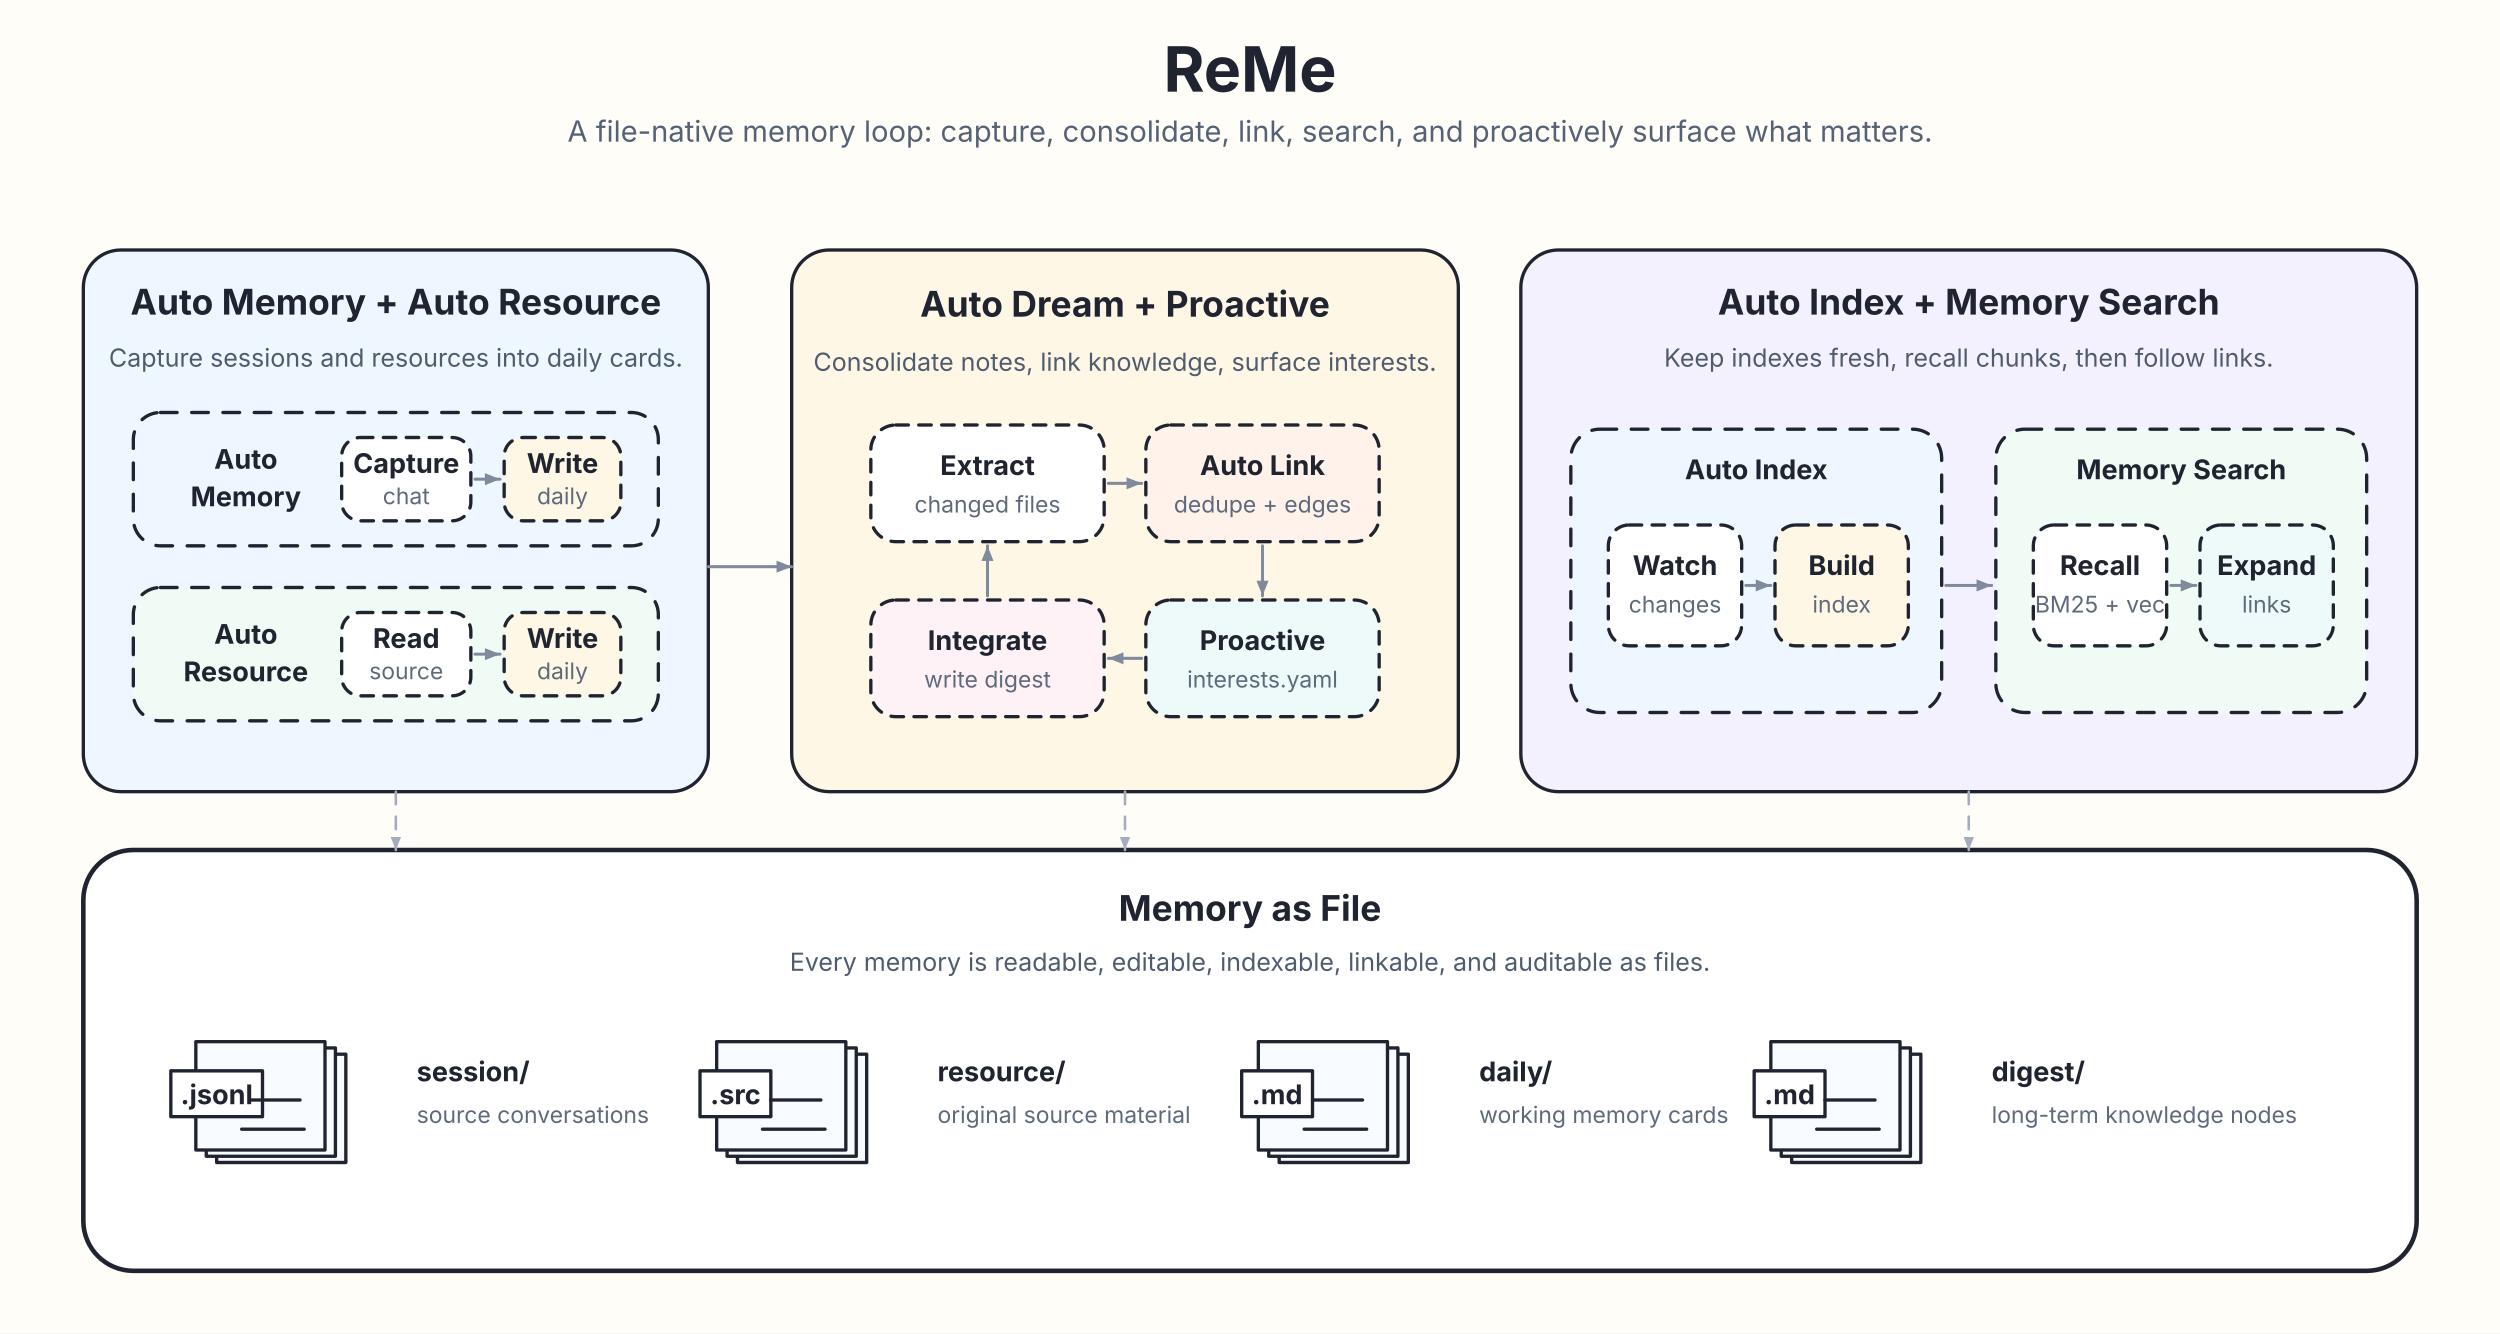
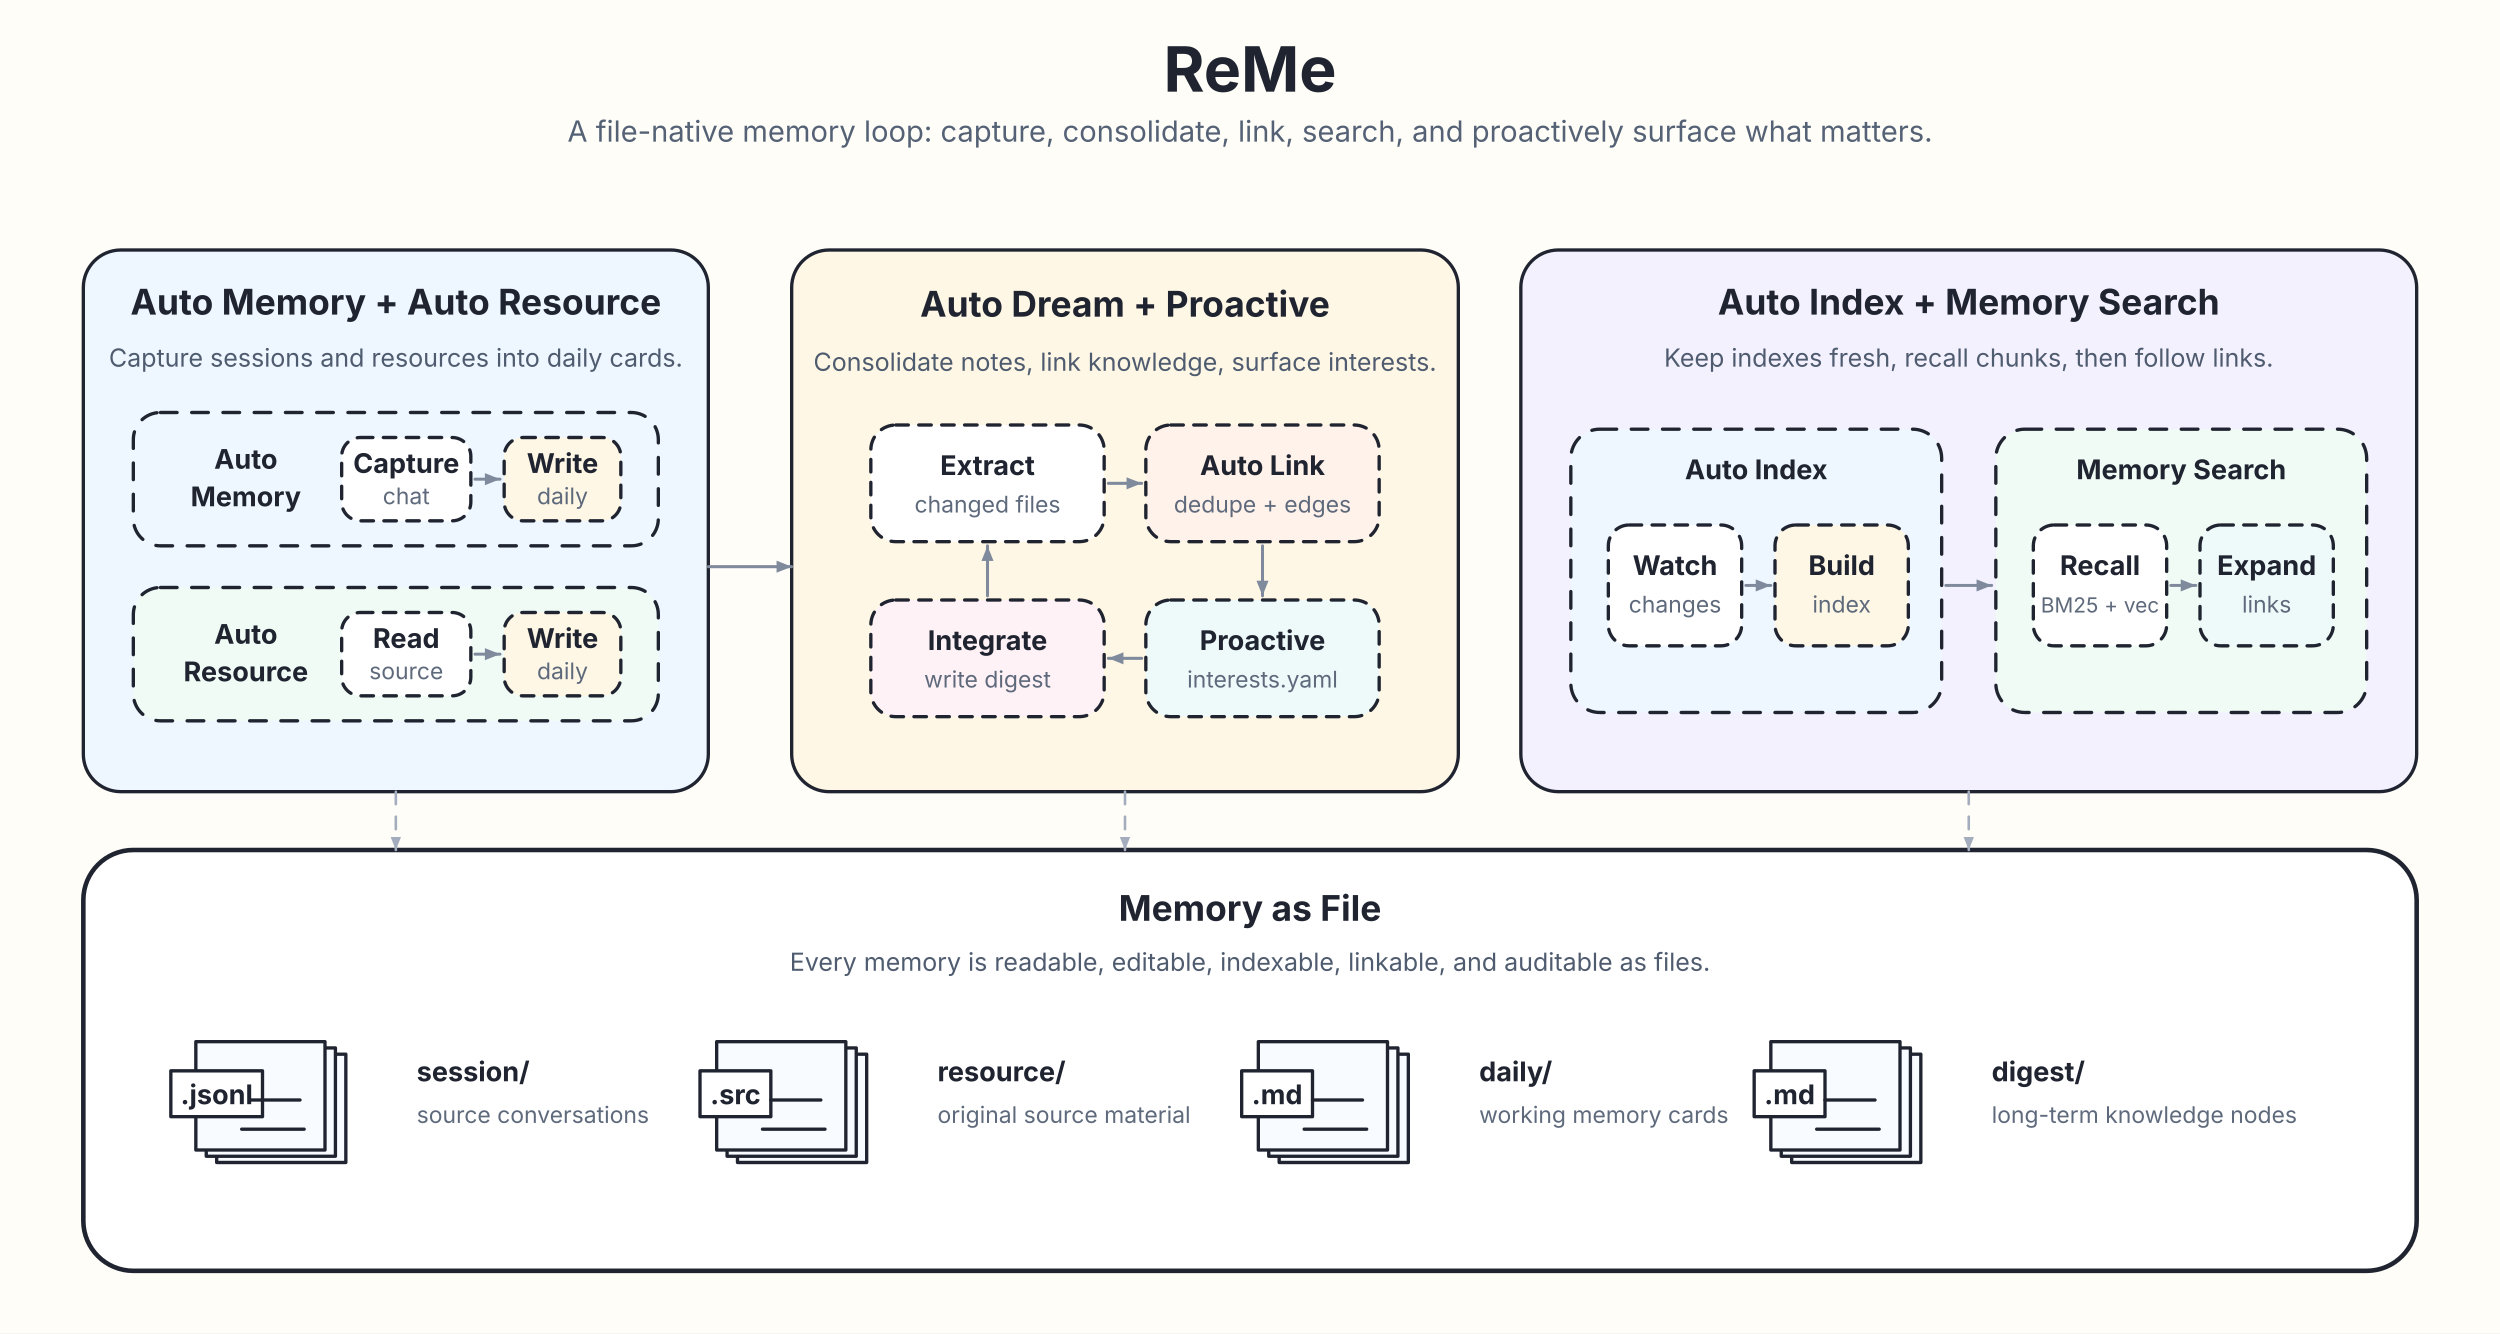
<svg xmlns="http://www.w3.org/2000/svg" width="1200" height="640" viewBox="0 0 1200 640" role="img" aria-labelledby="title desc">
  <defs>
-     <style>
-             .bg { fill: #fffdf8; }
-             .ink { stroke: #1f2430; stroke-width: 2.2; stroke-linecap: round; stroke-linejoin: round; }
-             .thin { stroke-width: 1.6; }
-             .dash { stroke-dasharray: 8 7; }
-             .title { font: 700 30px "Comic Sans MS", "Bradley Hand", -apple-system, BlinkMacSystemFont, "Segoe UI",
-             sans-serif; fill: #1f2430; }
-             .subtitle { font: 14px "Comic Sans MS", "Bradley Hand", -apple-system, BlinkMacSystemFont, "Segoe UI",
-             sans-serif; fill: #556276; }
-             .head { font: 700 17px "Comic Sans MS", "Bradley Hand", -apple-system, BlinkMacSystemFont, "Segoe UI",
-             sans-serif; fill: #1f2430; }
-             .label { font: 700 13px "Comic Sans MS", "Bradley Hand", -apple-system, BlinkMacSystemFont, "Segoe UI",
-             sans-serif; fill: #1f2430; }
-             .text { font: 12px "Comic Sans MS", "Bradley Hand", -apple-system, BlinkMacSystemFont, "Segoe UI",
-             sans-serif; fill: #4f5c6f; }
-             .tiny { font: 11px "Comic Sans MS", "Bradley Hand", -apple-system, BlinkMacSystemFont, "Segoe UI",
-             sans-serif; fill: #5e6a7c; }
-             .box { fill: #ffffff; }
-             .blue { fill: #eef7ff; }
-             .green { fill: #f0fbf5; }
-             .yellow { fill: #fff7e5; }
-             .pink { fill: #fff2f6; }
-             .violet { fill: #f4f1ff; }
-             .mint { fill: #eefafa; }
-             .peach { fill: #fff2ea; }
-             .paper { fill: #f8fbff; }
-             .tab { fill: #ffffff; }
-             .step { stroke-dasharray: 6 5; }
-             .arrow { fill: none; stroke: #7f8b9d; stroke-width: 1.45; stroke-linecap: round; stroke-linejoin: round;
-             marker-end: url(#arrow); }
-             .soft-arrow { fill: none; stroke: #a3adbd; stroke-width: 1.25; stroke-dasharray: 6 6; stroke-linecap: round;
-             stroke-linejoin: round; marker-end: url(#arrow-soft); }
-         </style>
+     <style>.bg { fill: #fffdf8; } .ink { stroke: #1f2430; stroke-width: 2.2; stroke-linecap: round; stroke-linejoin: round; } .thin { stroke-width: 1.6; } .dash { stroke-dasharray: 8 7; } .title { font: 700 30px "Comic Sans MS", "Bradley Hand", -apple-system, BlinkMacSystemFont, "Segoe UI", sans-serif; fill: #1f2430; } .subtitle { font: 14px "Comic Sans MS", "Bradley Hand", -apple-system, BlinkMacSystemFont, "Segoe UI", sans-serif; fill: #556276; } .head { font: 700 17px "Comic Sans MS", "Bradley Hand", -apple-system, BlinkMacSystemFont, "Segoe UI", sans-serif; fill: #1f2430; } .label { font: 700 13px "Comic Sans MS", "Bradley Hand", -apple-system, BlinkMacSystemFont, "Segoe UI", sans-serif; fill: #1f2430; } .text { font: 12px "Comic Sans MS", "Bradley Hand", -apple-system, BlinkMacSystemFont, "Segoe UI", sans-serif; fill: #4f5c6f; } .tiny { font: 11px "Comic Sans MS", "Bradley Hand", -apple-system, BlinkMacSystemFont, "Segoe UI", sans-serif; fill: #5e6a7c; } .box { fill: #ffffff; } .blue { fill: #eef7ff; } .green { fill: #f0fbf5; } .yellow { fill: #fff7e5; } .pink { fill: #fff2f6; } .violet { fill: #f4f1ff; } .mint { fill: #eefafa; } .peach { fill: #fff2ea; } .paper { fill: #f8fbff; } .tab { fill: #ffffff; } .step { stroke-dasharray: 6 5; } .arrow { fill: none; stroke: #7f8b9d; stroke-width: 1.45; stroke-linecap: round; stroke-linejoin: round; marker-end: url(#arrow); } .soft-arrow { fill: none; stroke: #a3adbd; stroke-width: 1.25; stroke-dasharray: 6 6; stroke-linecap: round; stroke-linejoin: round; marker-end: url(#arrow-soft); }</style>
    <marker id="arrow" markerWidth="6" markerHeight="6" refX="5" refY="2" orient="auto" markerUnits="strokeWidth">
      <path d="M0,0 L0,4 L5,2 z" fill="#7f8b9d" />
    </marker>
    <marker id="arrow-soft" markerWidth="6" markerHeight="6" refX="5" refY="2" orient="auto" markerUnits="strokeWidth">
      <path d="M0,0 L0,4 L5,2 z" fill="#a3adbd" />
    </marker>
  </defs>
  <rect class="bg" x="0" y="0" width="1200" height="640" />
  <text class="title" x="600" y="44" text-anchor="middle">ReMe</text>
-   <text class="subtitle" x="600" y="68" text-anchor="middle">A file-native memory loop: capture, consolidate, link,
-         search, and proactively surface what matters.
-     </text>
+   <text class="subtitle" x="600" y="68" text-anchor="middle">A file-native memory loop: capture, consolidate, link, search, and proactively surface what matters.</text>
  <g transform="translate(40 120)">
    <rect class="blue ink thin" x="0" y="0" width="300" height="260" rx="18" />
    <text class="head" x="150" y="31" text-anchor="middle">Auto Memory + Auto Resource</text>
-     <text class="text" x="150" y="56" text-anchor="middle">Capture sessions and resources into daily cards.</text>
+     <text class="text" x="150" y="56" text-anchor="middle" style="font-size:12px">Capture sessions and resources into daily cards.</text>
    <g transform="translate(24 78)">
      <rect class="blue ink thin dash" x="0" y="0" width="252" height="64" rx="13" />
      <text class="label" x="54" y="27" text-anchor="middle">Auto</text>
      <text class="label" x="54" y="45" text-anchor="middle">Memory</text>
      <rect class="box ink thin step" x="100" y="12" width="62" height="40" rx="9" />
      <text class="label" x="131" y="29" text-anchor="middle">Capture</text>
      <text class="tiny" x="131" y="44" text-anchor="middle">chat</text>
      <rect class="yellow ink thin step" x="178" y="12" width="56" height="40" rx="9" />
      <text class="label" x="206" y="29" text-anchor="middle">Write</text>
      <text class="tiny" x="206" y="44" text-anchor="middle">daily</text>
      <path class="arrow" d="M164 32 H176" />
    </g>
    <g transform="translate(24 162)">
      <rect class="green ink thin dash" x="0" y="0" width="252" height="64" rx="13" />
      <text class="label" x="54" y="27" text-anchor="middle">Auto</text>
      <text class="label" x="54" y="45" text-anchor="middle">Resource</text>
      <rect class="box ink thin step" x="100" y="12" width="62" height="40" rx="9" />
      <text class="label" x="131" y="29" text-anchor="middle">Read</text>
      <text class="tiny" x="131" y="44" text-anchor="middle">source</text>
      <rect class="yellow ink thin step" x="178" y="12" width="56" height="40" rx="9" />
      <text class="label" x="206" y="29" text-anchor="middle">Write</text>
      <text class="tiny" x="206" y="44" text-anchor="middle">daily</text>
      <path class="arrow" d="M164 32 H176" />
    </g>
  </g>
  <g transform="translate(380 120)">
    <rect class="yellow ink thin" x="0" y="0" width="320" height="260" rx="18" />
    <text class="head" x="160" y="32" text-anchor="middle">Auto Dream + Proactive</text>
-     <text class="text" x="160" y="58" text-anchor="middle">Consolidate notes, link knowledge, surface interests.
-         </text>
+     <text class="text" x="160" y="58" text-anchor="middle" style="font-size:12px">Consolidate notes, link knowledge, surface interests.</text>
    <rect class="box ink thin step" x="38" y="84" width="112" height="56" rx="12" />
    <text class="label" x="94" y="108" text-anchor="middle">Extract</text>
    <text class="tiny" x="94" y="126" text-anchor="middle">changed files</text>
    <rect class="peach ink thin step" x="170" y="84" width="112" height="56" rx="12" />
    <text class="label" x="226" y="108" text-anchor="middle">Auto Link</text>
    <text class="tiny" x="226" y="126" text-anchor="middle">dedupe + edges</text>
    <rect class="pink ink thin step" x="38" y="168" width="112" height="56" rx="12" />
    <text class="label" x="94" y="192" text-anchor="middle">Integrate</text>
    <text class="tiny" x="94" y="210" text-anchor="middle">write digest</text>
    <rect class="mint ink thin step" x="170" y="168" width="112" height="56" rx="12" />
    <text class="label" x="226" y="192" text-anchor="middle">Proactive</text>
    <text class="tiny" x="226" y="210" text-anchor="middle">interests.yaml</text>
    <path class="arrow" d="M152 112 H168" />
    <path class="arrow" d="M226 142 V166" />
    <path class="arrow" d="M168 196 H152" />
    <path class="arrow" d="M94 166 V142" />
  </g>
  <g transform="translate(730 120)">
    <rect class="violet ink thin" x="0" y="0" width="430" height="260" rx="18" />
    <text class="head" x="215" y="31" text-anchor="middle">Auto Index + Memory Search</text>
-     <text class="text" x="215" y="56" text-anchor="middle">Keep indexes fresh, recall chunks, then follow links.
-         </text>
+     <text class="text" x="215" y="56" text-anchor="middle" style="font-size:12px">Keep indexes fresh, recall chunks, then follow links.</text>
    <g transform="translate(24 86)">
      <rect class="blue ink thin dash" x="0" y="0" width="178" height="136" rx="14" />
      <text class="label" x="89" y="24" text-anchor="middle">Auto Index</text>
      <rect class="box ink thin step" x="18" y="46" width="64" height="58" rx="10" />
      <text class="label" x="50" y="70" text-anchor="middle">Watch</text>
      <text class="tiny" x="50" y="88" text-anchor="middle">changes</text>
      <rect class="yellow ink thin step" x="98" y="46" width="64" height="58" rx="10" />
      <text class="label" x="130" y="70" text-anchor="middle">Build</text>
      <text class="tiny" x="130" y="88" text-anchor="middle">index</text>
      <path class="arrow" d="M84 75 H96" />
    </g>
    <g transform="translate(228 86)">
      <rect class="green ink thin dash" x="0" y="0" width="178" height="136" rx="14" />
      <text class="label" x="89" y="24" text-anchor="middle">Memory Search</text>
      <rect class="box ink thin step" x="18" y="46" width="64" height="58" rx="10" />
      <text class="label" x="50" y="70" text-anchor="middle">Recall</text>
-       <text class="tiny" x="50" y="88" text-anchor="middle">BM25 + vec</text>
+       <text class="tiny" x="50" y="88" text-anchor="middle" style="font-size:10px">BM25 + vec</text>
      <rect class="mint ink thin step" x="98" y="46" width="64" height="58" rx="10" />
      <text class="label" x="130" y="70" text-anchor="middle">Expand</text>
      <text class="tiny" x="130" y="88" text-anchor="middle">links</text>
      <path class="arrow" d="M84 75 H96" />
    </g>
    <path class="arrow" d="M204 161 H226" />
  </g>
  <path class="arrow" d="M340 272 H380" />
  <rect class="box ink" x="40" y="408" width="1120" height="202" rx="24" />
  <text class="head" x="600" y="442" text-anchor="middle">Memory as File</text>
-   <text class="text" x="600" y="466" text-anchor="middle">Every memory is readable, editable, indexable, linkable, and
-         auditable as files.
-     </text>
+   <text class="text" x="600" y="466" text-anchor="middle">Every memory is readable, editable, indexable, linkable, and auditable as files.</text>
  <g transform="translate(94 500)">
    <rect class="paper ink thin" x="10" y="6" width="62" height="52" />
    <rect class="paper ink thin" x="5" y="3" width="62" height="52" />
    <rect class="paper ink thin" x="0" y="0" width="62" height="52" />
    <rect class="tab ink thin" x="-12" y="14" width="44" height="22" />
    <text class="label" x="10" y="30" text-anchor="middle">.jsonl</text>
    <line class="ink thin" x1="26" y1="28" x2="50" y2="28" />
    <line class="ink thin" x1="22" y1="42" x2="52" y2="42" />
    <text class="label" x="106" y="19">session/</text>
    <text class="tiny" x="106" y="39">source conversations</text>
  </g>
  <g transform="translate(344 500)">
    <rect class="paper ink thin" x="10" y="6" width="62" height="52" />
    <rect class="paper ink thin" x="5" y="3" width="62" height="52" />
    <rect class="paper ink thin" x="0" y="0" width="62" height="52" />
    <rect class="tab ink thin" x="-8" y="14" width="34" height="22" />
    <text class="label" x="9" y="30" text-anchor="middle">.src</text>
    <line class="ink thin" x1="26" y1="28" x2="50" y2="28" />
    <line class="ink thin" x1="22" y1="42" x2="52" y2="42" />
    <text class="label" x="106" y="19">resource/</text>
    <text class="tiny" x="106" y="39">original source material</text>
  </g>
  <g transform="translate(604 500)">
    <rect class="paper ink thin" x="10" y="6" width="62" height="52" />
    <rect class="paper ink thin" x="5" y="3" width="62" height="52" />
    <rect class="paper ink thin" x="0" y="0" width="62" height="52" />
    <rect class="tab ink thin" x="-8" y="14" width="34" height="22" />
    <text class="label" x="9" y="30" text-anchor="middle">.md</text>
    <line class="ink thin" x1="26" y1="28" x2="50" y2="28" />
    <line class="ink thin" x1="22" y1="42" x2="52" y2="42" />
    <text class="label" x="106" y="19">daily/</text>
    <text class="tiny" x="106" y="39">working memory cards</text>
  </g>
  <g transform="translate(850 500)">
    <rect class="paper ink thin" x="10" y="6" width="62" height="52" />
    <rect class="paper ink thin" x="5" y="3" width="62" height="52" />
    <rect class="paper ink thin" x="0" y="0" width="62" height="52" />
    <rect class="tab ink thin" x="-8" y="14" width="34" height="22" />
    <text class="label" x="9" y="30" text-anchor="middle">.md</text>
    <line class="ink thin" x1="26" y1="28" x2="50" y2="28" />
    <line class="ink thin" x1="22" y1="42" x2="52" y2="42" />
    <text class="label" x="106" y="19">digest/</text>
    <text class="tiny" x="106" y="39">long-term knowledge nodes</text>
  </g>
  <path class="soft-arrow" d="M190 380 V408" />
  <path class="soft-arrow" d="M540 380 V408" />
  <path class="soft-arrow" d="M945 380 V408" />
</svg>
